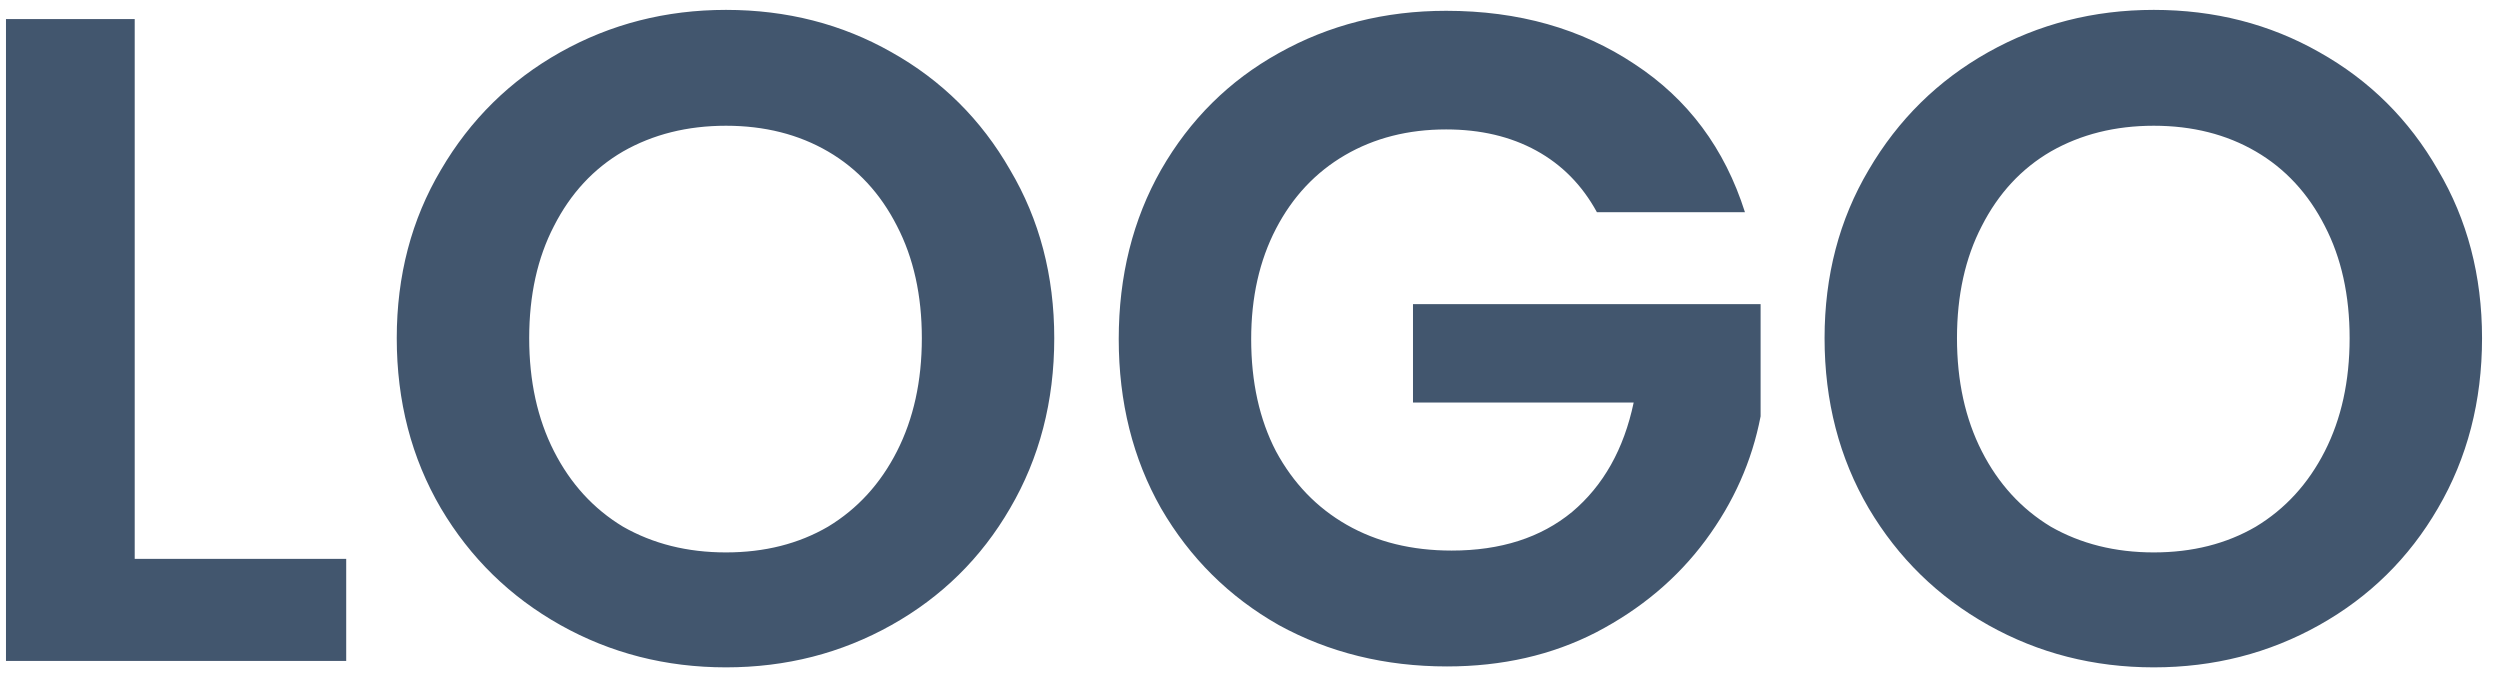
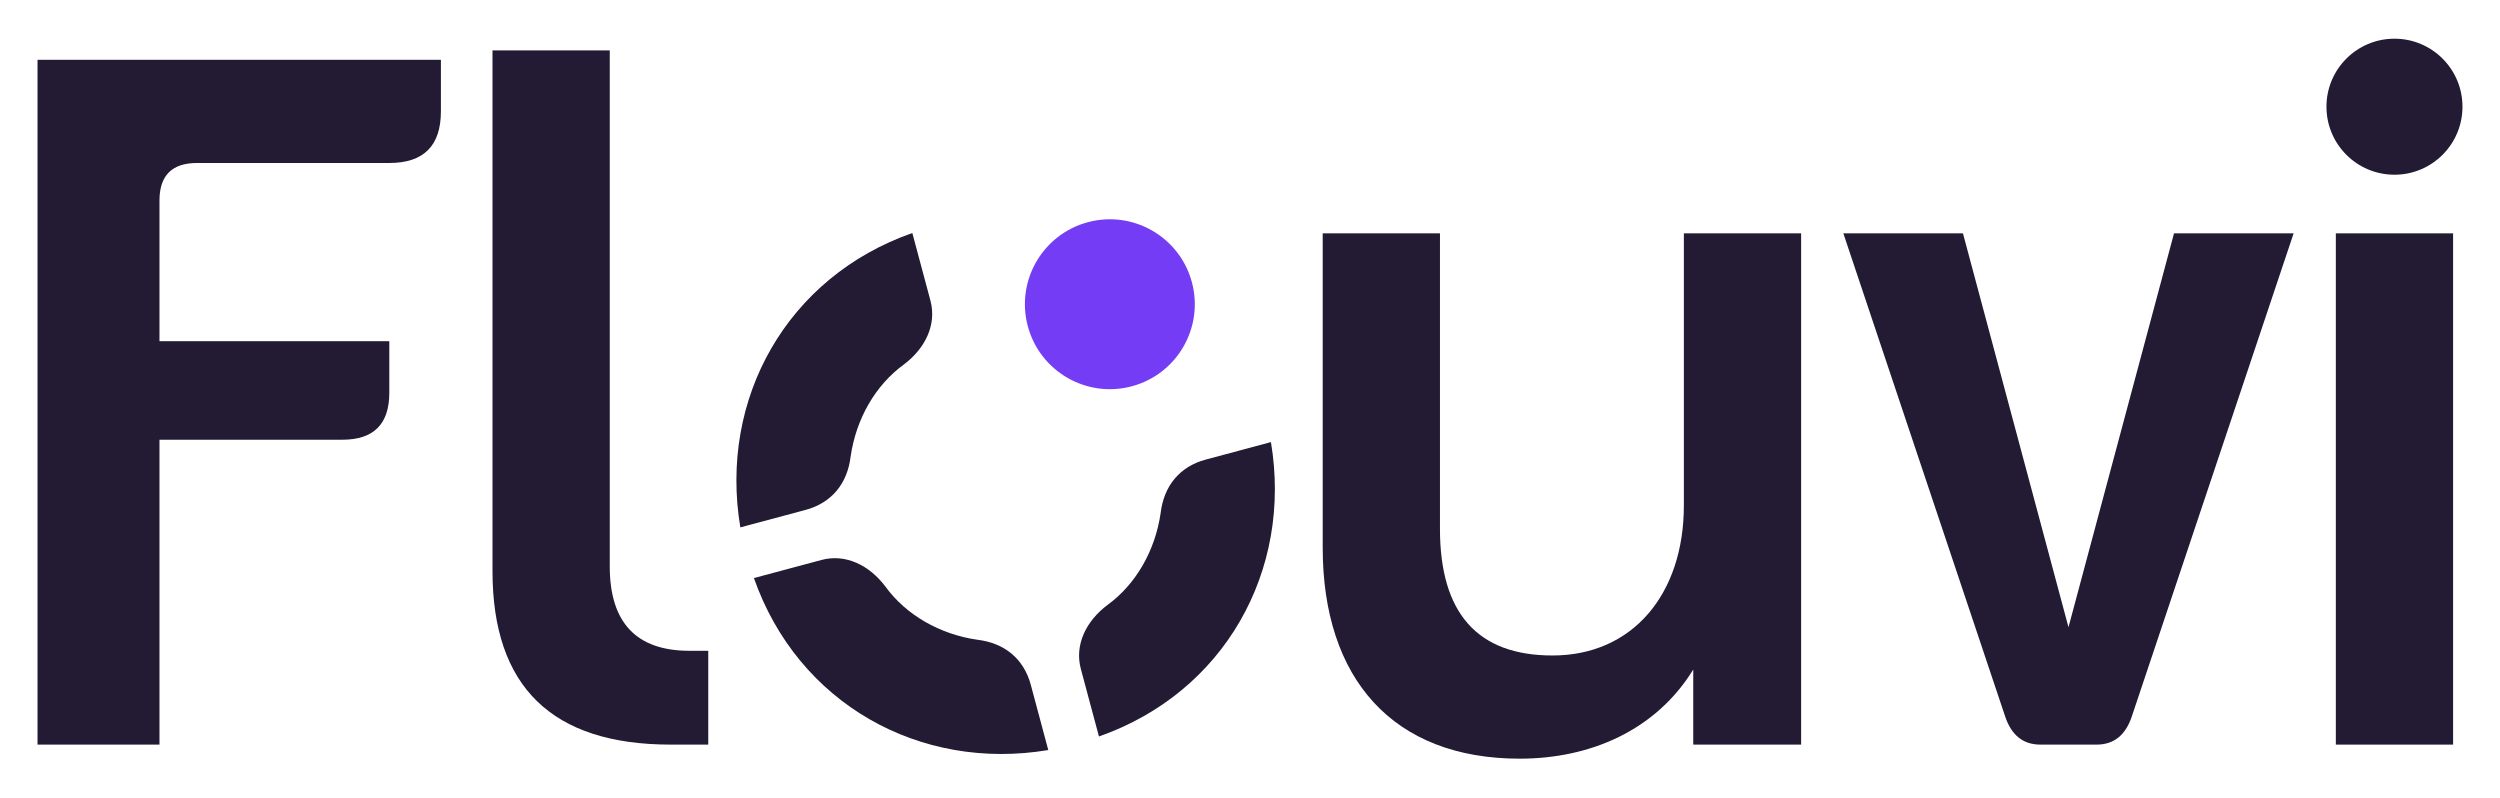
- <svg xmlns="http://www.w3.org/2000/svg" width="87" height="24" viewBox="0 0 87 24" fill="none">
-   <path d="M4.688 19.448H12.048V23H0.208V0.664H4.688V19.448ZM25.264 23.224C23.173 23.224 21.253 22.733 19.503 21.752C17.754 20.771 16.367 19.416 15.344 17.688C14.319 15.939 13.807 13.965 13.807 11.768C13.807 9.592 14.319 7.64 15.344 5.912C16.367 4.163 17.754 2.797 19.503 1.816C21.253 0.835 23.173 0.344 25.264 0.344C27.375 0.344 29.296 0.835 31.023 1.816C32.773 2.797 34.149 4.163 35.151 5.912C36.175 7.64 36.688 9.592 36.688 11.768C36.688 13.965 36.175 15.939 35.151 17.688C34.149 19.416 32.773 20.771 31.023 21.752C29.274 22.733 27.354 23.224 25.264 23.224ZM25.264 19.224C26.608 19.224 27.791 18.925 28.816 18.328C29.84 17.709 30.64 16.835 31.215 15.704C31.791 14.573 32.08 13.261 32.08 11.768C32.08 10.275 31.791 8.973 31.215 7.864C30.64 6.733 29.84 5.869 28.816 5.272C27.791 4.675 26.608 4.376 25.264 4.376C23.919 4.376 22.725 4.675 21.68 5.272C20.655 5.869 19.855 6.733 19.279 7.864C18.703 8.973 18.416 10.275 18.416 11.768C18.416 13.261 18.703 14.573 19.279 15.704C19.855 16.835 20.655 17.709 21.68 18.328C22.725 18.925 23.919 19.224 25.264 19.224ZM55.572 7.384C55.06 6.445 54.356 5.731 53.461 5.24C52.565 4.749 51.519 4.504 50.325 4.504C49.002 4.504 47.828 4.803 46.804 5.4C45.781 5.997 44.98 6.851 44.404 7.96C43.828 9.069 43.541 10.349 43.541 11.8C43.541 13.293 43.828 14.595 44.404 15.704C45.002 16.813 45.823 17.667 46.868 18.264C47.914 18.861 49.13 19.16 50.517 19.16C52.223 19.16 53.62 18.712 54.709 17.816C55.797 16.899 56.511 15.629 56.852 14.008H49.172V10.584H61.269V14.488C60.97 16.045 60.33 17.485 59.349 18.808C58.367 20.131 57.098 21.197 55.541 22.008C54.005 22.797 52.276 23.192 50.356 23.192C48.202 23.192 46.25 22.712 44.501 21.752C42.773 20.771 41.407 19.416 40.404 17.688C39.423 15.96 38.932 13.997 38.932 11.8C38.932 9.603 39.423 7.64 40.404 5.912C41.407 4.163 42.773 2.808 44.501 1.848C46.25 0.867 48.191 0.376 50.325 0.376C52.842 0.376 55.029 0.995 56.885 2.232C58.74 3.448 60.02 5.165 60.724 7.384H55.572ZM74.951 23.224C72.86 23.224 70.94 22.733 69.191 21.752C67.442 20.771 66.055 19.416 65.031 17.688C64.007 15.939 63.495 13.965 63.495 11.768C63.495 9.592 64.007 7.64 65.031 5.912C66.055 4.163 67.442 2.797 69.191 1.816C70.94 0.835 72.86 0.344 74.951 0.344C77.063 0.344 78.983 0.835 80.711 1.816C82.46 2.797 83.836 4.163 84.839 5.912C85.863 7.64 86.375 9.592 86.375 11.768C86.375 13.965 85.863 15.939 84.839 17.688C83.836 19.416 82.46 20.771 80.711 21.752C78.962 22.733 77.042 23.224 74.951 23.224ZM74.951 19.224C76.295 19.224 77.479 18.925 78.503 18.328C79.527 17.709 80.327 16.835 80.903 15.704C81.479 14.573 81.767 13.261 81.767 11.768C81.767 10.275 81.479 8.973 80.903 7.864C80.327 6.733 79.527 5.869 78.503 5.272C77.479 4.675 76.295 4.376 74.951 4.376C73.607 4.376 72.412 4.675 71.367 5.272C70.343 5.869 69.543 6.733 68.967 7.864C68.391 8.973 68.103 10.275 68.103 11.768C68.103 13.261 68.391 14.573 68.967 15.704C69.543 16.835 70.343 17.709 71.367 18.328C72.412 18.925 73.607 19.224 74.951 19.224Z" fill="#42566E" />
+ <svg xmlns="http://www.w3.org/2000/svg" width="533" height="170" viewBox="0 0 533 170" role="img" aria-label="Flouvi — assinatura horizontal">
+   <path fill="#231A33" d="M8 158.75V12.75H94V23.75Q94 34.75 83 34.75H42Q34 34.75 34 42.75V72.75H83V83.75Q83 93.75 73 93.75H34V158.75H8Z" />
+   <path fill="#231A33" d="M105 10.75H130V120.75Q130 138.75 147 138.75H151V158.75H143Q105 158.75 105 121.75V10.75Z" />
+   <path fill="#231A33" d="M194.508 49.68 198.368 64.085C199.746 69.229 197.248 74.31 192.655 77.746C186.656 82.111 182.513 89.286 181.357 97.315C180.678 103.011 177.389 107.2 171.73 108.716L157.84 112.438C153.244 84.998 167.794 59.044 194.508 49.68Z" />
+   <path fill="#231A33" d="M160.735 123.242 175.139 119.382C180.283 118.004 185.364 120.502 188.8 125.095C193.165 131.094 200.34 135.237 208.369 136.393C214.065 137.072 218.254 140.361 219.771 146.02L223.492 159.91C196.052 164.506 170.098 149.956 160.735 123.242Z" />
+   <path fill="#231A33" d="M234.296 157.015 230.436 142.611C229.058 137.467 231.556 132.386 236.15 128.95C242.148 124.585 246.291 117.41 247.448 109.381C248.127 103.685 251.415 99.496 257.074 97.979L270.964 94.258C275.56 121.698 261.011 147.652 234.296 157.015Z" />
+   <path fill="#743DF5" d="M254.113 60.176C256.701 69.836 250.969 79.766 241.308 82.354C231.648 84.942 221.719 79.21 219.13 69.549C216.542 59.889 222.275 49.96 231.935 47.372C241.595 44.783 251.525 50.515 254.113 60.176Z" />
+   <path fill="#231A33" d="M282 49.75H307V112.75C307 130.75 315 139.75 331 139.75C348 139.75 359 126.75 359 107.75V49.75H384V158.75H361V142.75C353 155.75 339 161.75 324 161.75C297 161.75 282 144.75 282 116.75V49.75Z" />
+   <path fill="#231A33" d="M393 49.75H418.5L441 133.721L463.5 49.75H489L454.5 152.75Q452.5 158.75 447 158.75H435Q429.5 158.75 427.5 152.75L393 49.75Z" />
+   <path fill="#231A33" d="M498 49.75H523V158.75H498V49.75Z" />
+   <path fill="#231A33" d="M525 22.75C525 30.758 518.508 37.25 510.5 37.25C502.492 37.25 496 30.758 496 22.75C496 14.742 502.492 8.25 510.5 8.25C518.508 8.25 525 14.742 525 22.75Z" />
</svg>
